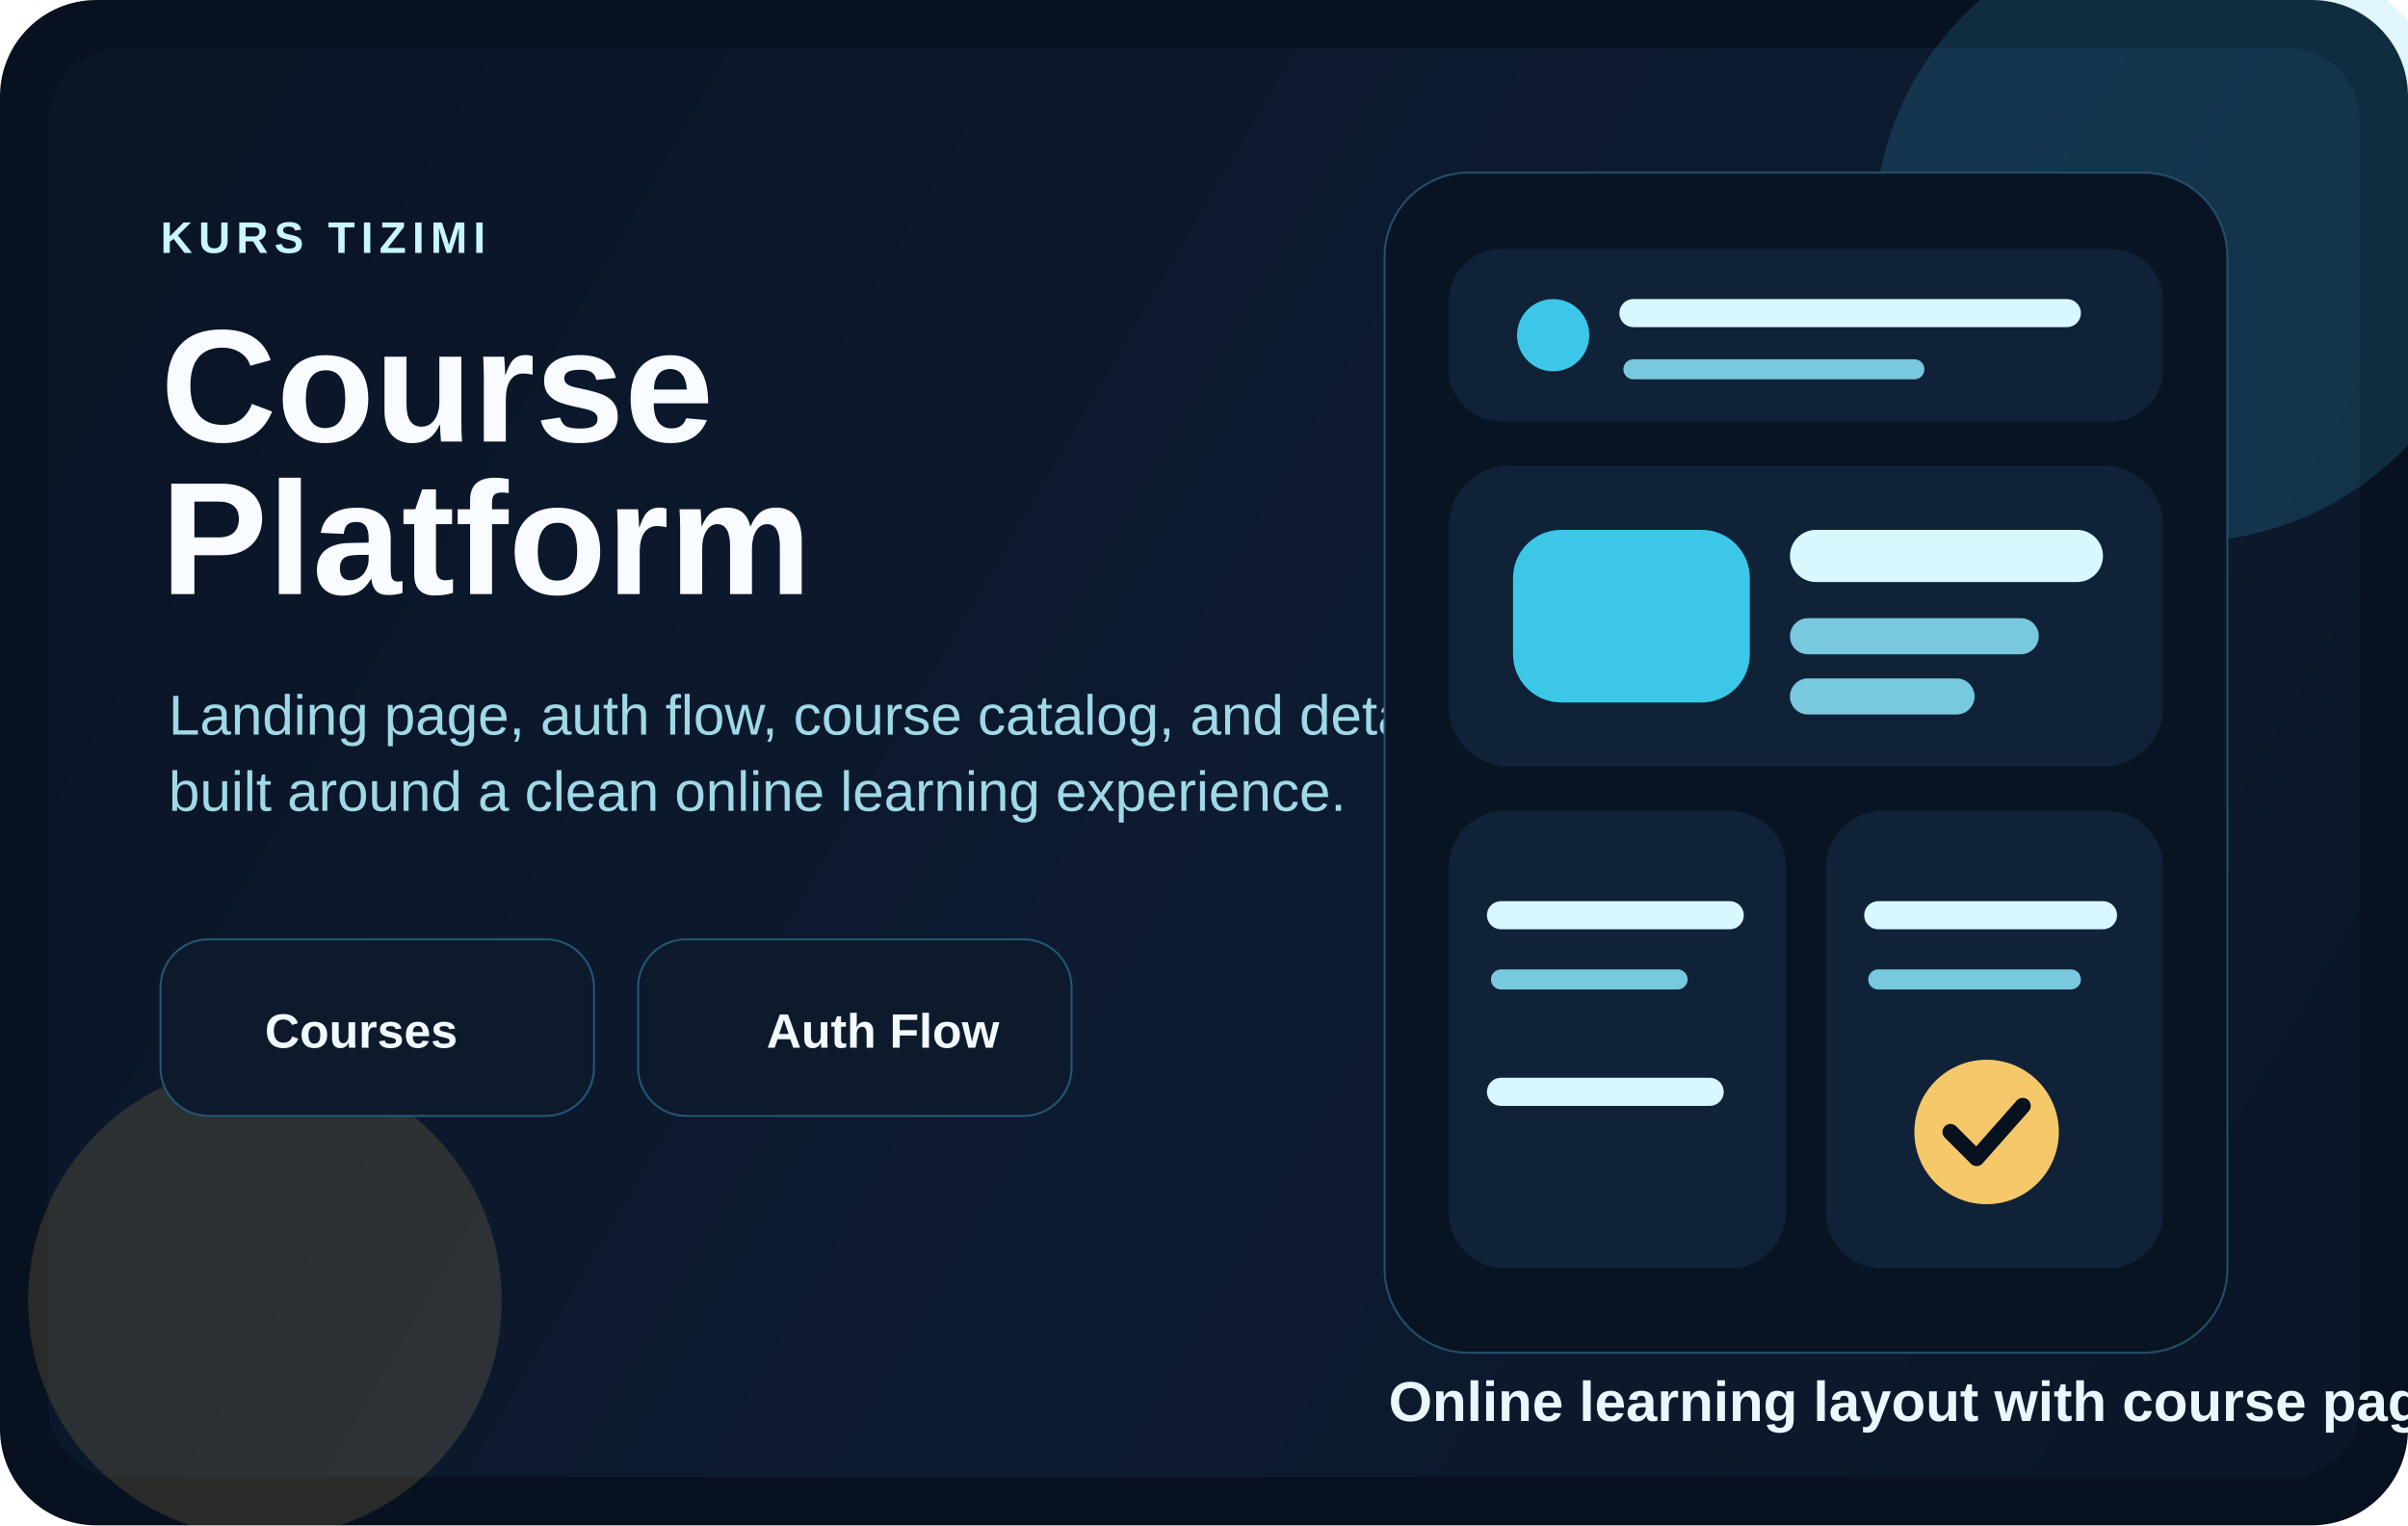
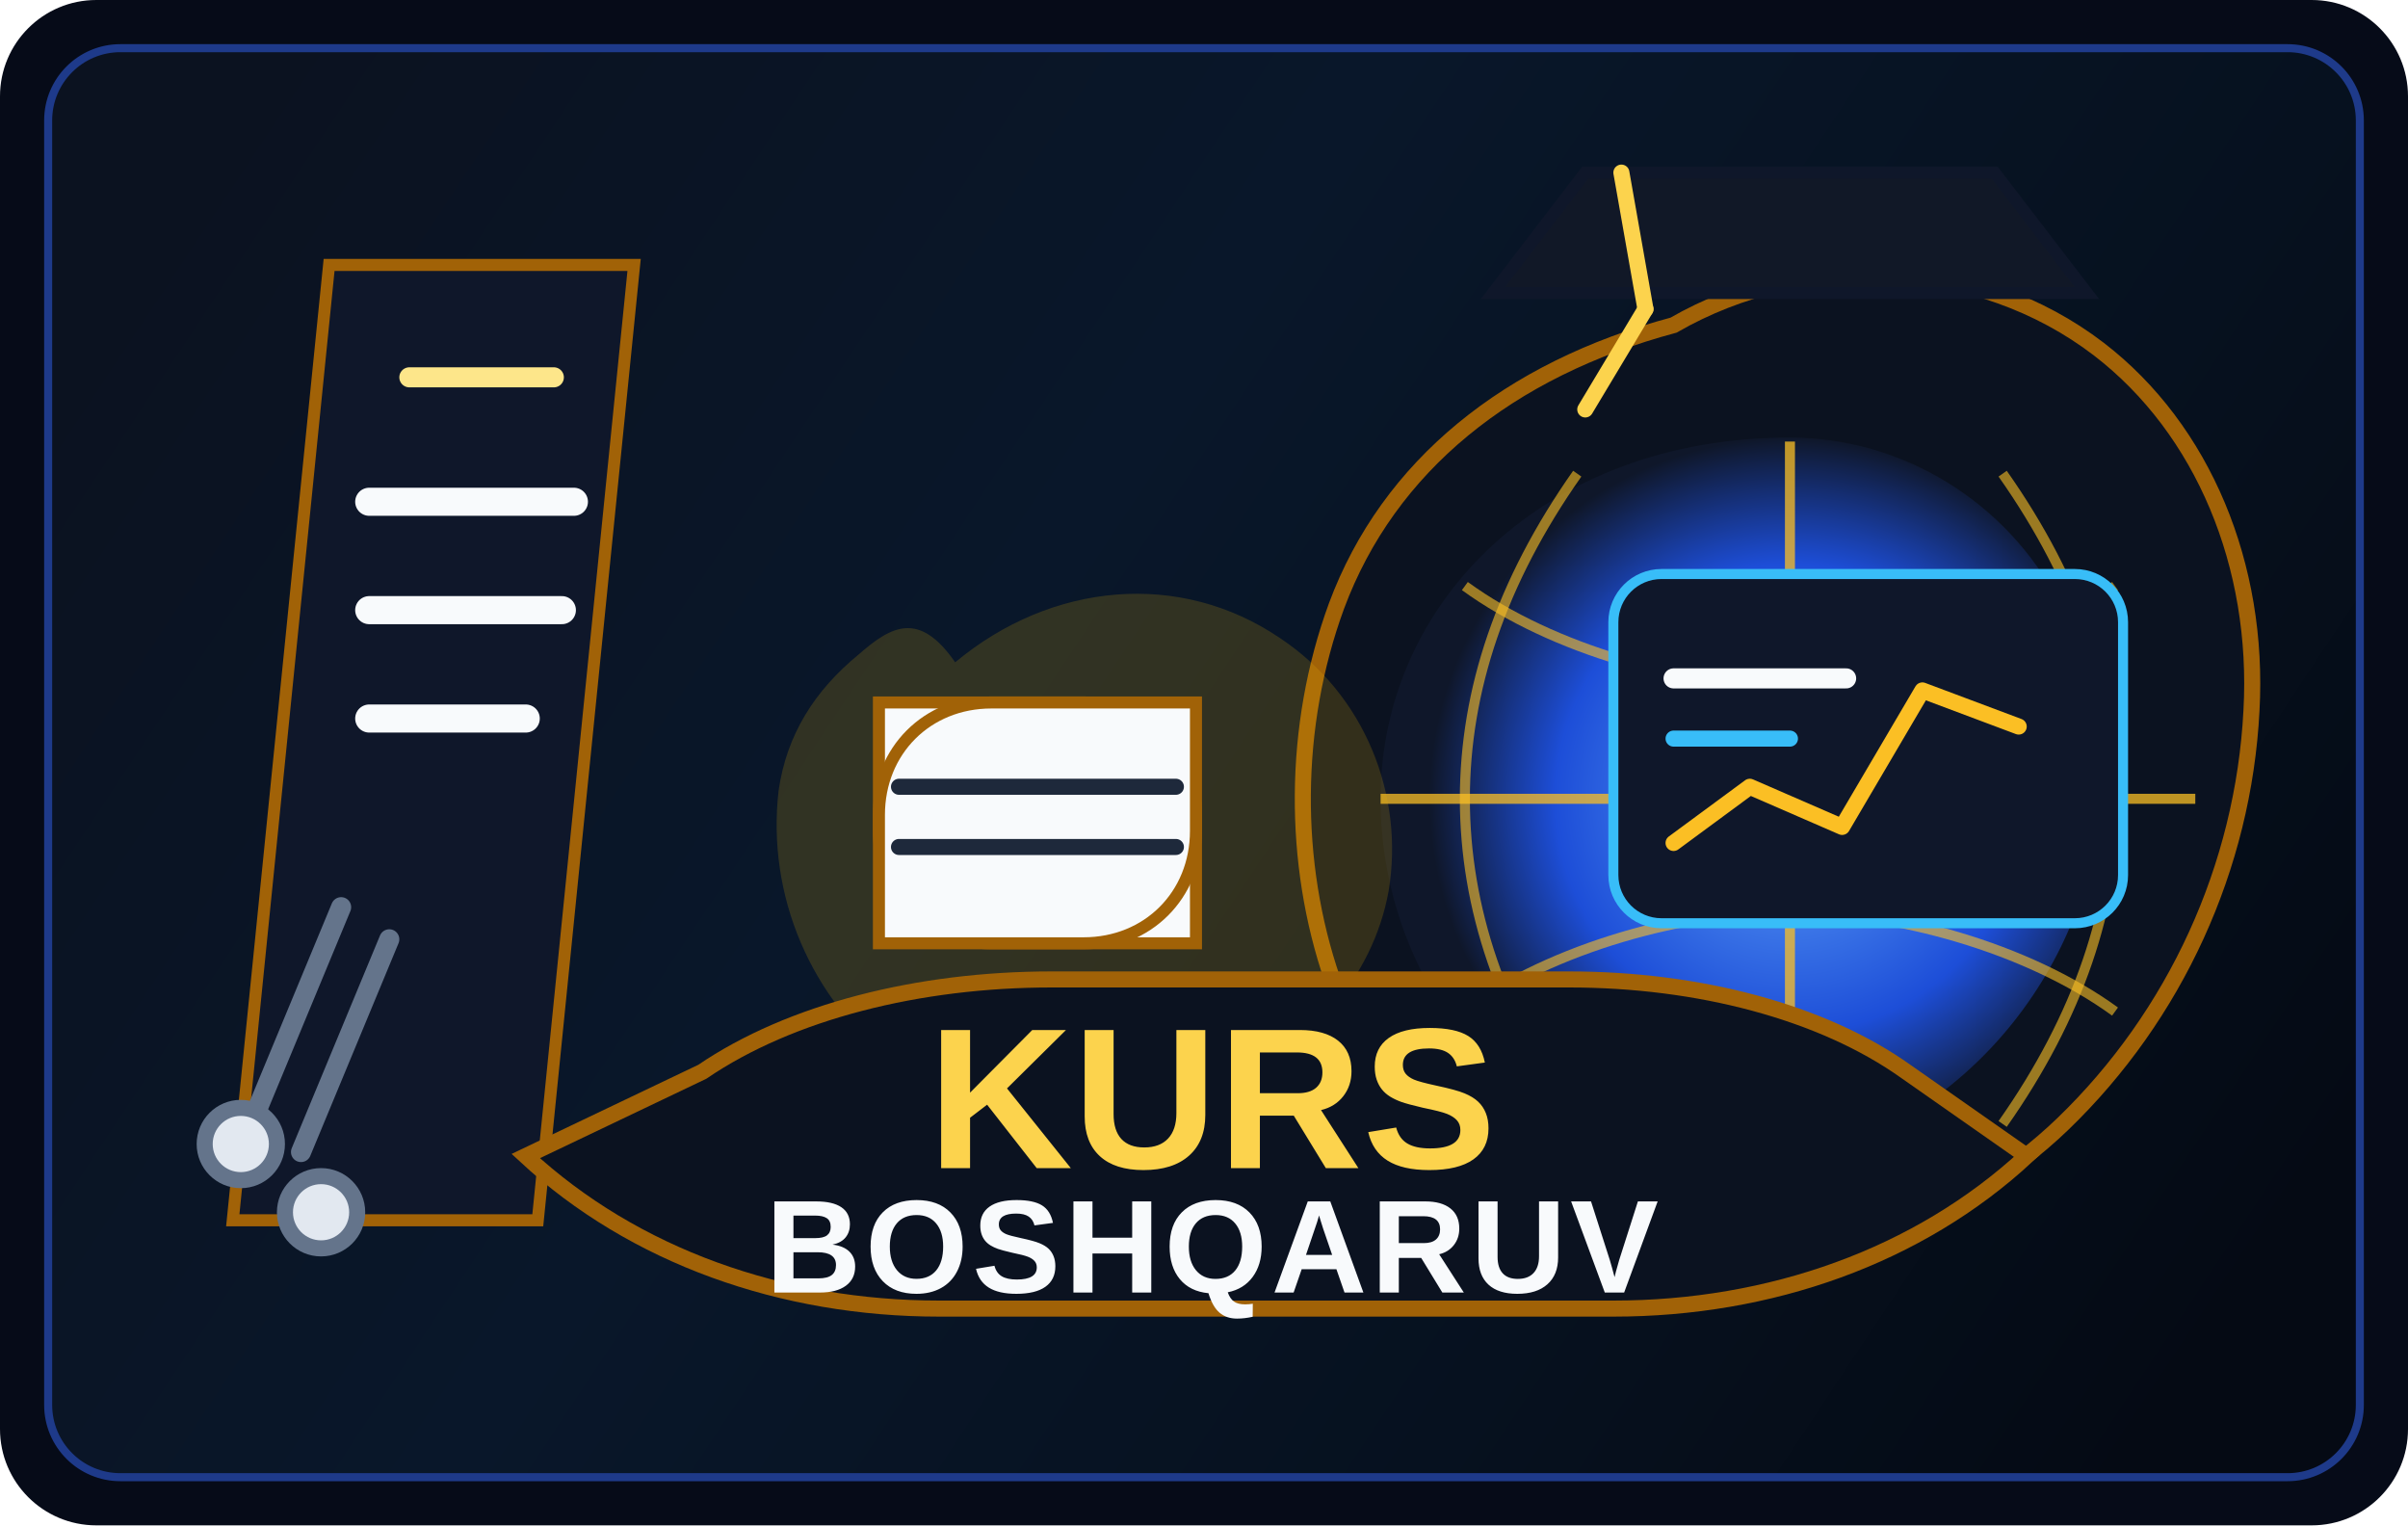
<svg xmlns="http://www.w3.org/2000/svg" width="1200" height="760" viewBox="0 0 1200 760" fill="none">
-   <rect width="1200" height="760" rx="48" fill="#08111F" />
-   <rect x="24" y="24" width="1152" height="712" rx="36" fill="url(#bg)" />
-   <circle cx="1088" cy="116" r="154" fill="#3CC7E8" fill-opacity="0.16" />
-   <circle cx="132" cy="648" r="118" fill="#F5C86A" fill-opacity="0.14" />
-   <text x="80" y="126" fill="#C9F6FF" font-family="Arial, sans-serif" font-size="22" font-weight="700" letter-spacing="3">KURS TIZIMI</text>
-   <text x="80" y="220" fill="#F8FBFF" font-family="Arial, sans-serif" font-size="80" font-weight="800">Course</text>
-   <text x="80" y="296" fill="#F8FBFF" font-family="Arial, sans-serif" font-size="80" font-weight="800">Platform</text>
-   <text x="84" y="366" fill="#9FD9E7" font-family="Arial, sans-serif" font-size="28">Landing page, auth flow, course catalog, and detail pages</text>
-   <text x="84" y="404" fill="#9FD9E7" font-family="Arial, sans-serif" font-size="28">built around a clean online learning experience.</text>
-   <rect x="80" y="468" width="216" height="88" rx="24" fill="#0D1A2C" stroke="#245574" />
-   <rect x="318" y="468" width="216" height="88" rx="24" fill="#0D1A2C" stroke="#245574" />
-   <text x="132" y="522" fill="#F3FAFF" font-family="Arial, sans-serif" font-size="24" font-weight="700">Courses</text>
-   <text x="382" y="522" fill="#F3FAFF" font-family="Arial, sans-serif" font-size="24" font-weight="700">Auth Flow</text>
-   <rect x="690" y="86" width="420" height="588" rx="42" fill="#091423" stroke="#234E69" />
-   <rect x="722" y="124" width="356" height="86" rx="26" fill="#0F2237" />
-   <rect x="722" y="232" width="356" height="150" rx="30" fill="#0F2237" />
-   <rect x="722" y="404" width="168" height="228" rx="28" fill="#0F2237" />
-   <rect x="910" y="404" width="168" height="228" rx="28" fill="#0F2237" />
-   <circle cx="774" cy="167" r="18" fill="#3CC7E8" />
-   <path d="M814 156H1030" stroke="#D8F7FF" stroke-width="14" stroke-linecap="round" />
-   <path d="M814 184H954" stroke="#78C9DE" stroke-width="10" stroke-linecap="round" />
-   <rect x="754" y="264" width="118" height="86" rx="24" fill="#3CC7E8" />
-   <rect x="892" y="264" width="156" height="26" rx="13" fill="#D8F7FF" />
-   <rect x="892" y="308" width="124" height="18" rx="9" fill="#78C9DE" />
-   <rect x="892" y="338" width="92" height="18" rx="9" fill="#78C9DE" />
-   <path d="M748 456H862" stroke="#D8F7FF" stroke-width="14" stroke-linecap="round" />
-   <path d="M748 488H836" stroke="#78C9DE" stroke-width="10" stroke-linecap="round" />
-   <path d="M748 544H852" stroke="#D8F7FF" stroke-width="14" stroke-linecap="round" />
-   <path d="M936 456H1048" stroke="#D8F7FF" stroke-width="14" stroke-linecap="round" />
-   <path d="M936 488H1032" stroke="#78C9DE" stroke-width="10" stroke-linecap="round" />
-   <circle cx="990" cy="564" r="36" fill="#F5C86A" />
-   <path d="M972 564L985 577L1008 551" stroke="#08111F" stroke-width="8" stroke-linecap="round" stroke-linejoin="round" />
-   <text x="692" y="708" fill="#EAF7FF" font-family="Arial, sans-serif" font-size="28" font-weight="700">Online learning layout with course pages and user entry points.</text>
+   <rect width="1200" height="760" rx="48" fill="#060B18" />
+   <rect x="24" y="24" width="1152" height="712" rx="36" fill="url(#bg)" stroke="#1E3A8A" stroke-width="4" />
+   <path d="M164 132L316 132L268 608L116 608L164 132Z" fill="#0F172A" stroke="#A16207" stroke-width="6" />
+   <path d="M204 188H276" stroke="#FDE68A" stroke-width="10" stroke-linecap="round" />
+   <path d="M184 250H286" stroke="#F8FAFC" stroke-width="14" stroke-linecap="round" />
+   <path d="M184 304H280" stroke="#F8FAFC" stroke-width="14" stroke-linecap="round" />
+   <path d="M184 358H262" stroke="#F8FAFC" stroke-width="14" stroke-linecap="round" />
+   <path d="M170 452L126 558" stroke="#64748B" stroke-width="10" stroke-linecap="round" />
+   <path d="M194 468L150 574" stroke="#64748B" stroke-width="10" stroke-linecap="round" />
+   <circle cx="120" cy="570" r="18" fill="#E2E8F0" stroke="#64748B" stroke-width="8" />
+   <circle cx="160" cy="604" r="18" fill="#E2E8F0" stroke="#64748B" stroke-width="8" />
+   <path d="M834 162C900 124 986 128 1046 174C1098 214 1126 282 1122 354C1118 432 1084 506 1028 560C976 610 904 634 838 628C758 620 690 562 664 488C644 430 644 362 666 302C692 232 752 184 834 162Z" fill="#0B1220" stroke="#A16207" stroke-width="8" />
+   <path d="M892 218C948 218 1000 250 1026 300C1048 340 1054 390 1040 438C1016 522 940 584 854 582C760 578 688 494 688 398C688 300 770 218 892 218Z" fill="url(#globe)" />
+   <path d="M892 220V578" stroke="#FBBF24" stroke-width="5" stroke-opacity="0.75" />
+   <path d="M688 398H1094" stroke="#FBBF24" stroke-width="5" stroke-opacity="0.75" />
+   <path d="M730 292C774 324 840 342 892 342C944 342 1010 324 1054 292" stroke="#FBBF24" stroke-width="5" stroke-opacity="0.6" />
+   <path d="M730 504C774 472 840 454 892 454C944 454 1010 472 1054 504" stroke="#FBBF24" stroke-width="5" stroke-opacity="0.6" />
+   <path d="M786 236C748 290 730 344 730 398C730 452 748 506 786 560" stroke="#FBBF24" stroke-width="5" stroke-opacity="0.6" />
+   <path d="M998 236C1036 290 1054 344 1054 398C1054 452 1036 506 998 560" stroke="#FBBF24" stroke-width="5" stroke-opacity="0.6" />
+   <path d="M744 146L790 86H994L1040 146H744Z" fill="#111827" stroke="#0F172A" stroke-width="6" />
+   <path d="M808 86L820 154" stroke="#FCD34D" stroke-width="8" stroke-linecap="round" />
+   <path d="M820 154L790 204" stroke="#FCD34D" stroke-width="8" stroke-linecap="round" />
+   <path d="M476 330C524 290 588 284 638 318C680 346 700 396 692 444C684 488 652 522 610 544C560 570 492 566 446 530C404 498 382 446 388 394C392 366 406 344 428 326C444 312 458 304 476 330Z" fill="#EAB308" fill-opacity="0.18" />
+   <path d="M438 350L540 350C572 350 596 374 596 406V470L494 470C462 470 438 446 438 414V350Z" fill="#F8FAFC" stroke="#A16207" stroke-width="6" />
+   <path d="M596 350L494 350C462 350 438 374 438 406V470L540 470C572 470 596 446 596 414V350Z" fill="#F8FAFC" stroke="#A16207" stroke-width="6" />
+   <path d="M448 392H586" stroke="#1E293B" stroke-width="8" stroke-linecap="round" />
+   <path d="M448 422H586" stroke="#1E293B" stroke-width="8" stroke-linecap="round" />
+   <rect x="804" y="286" width="254" height="174" rx="24" fill="#0F172A" stroke="#38BDF8" stroke-width="5" />
+   <path d="M834 338H920" stroke="#F8FAFC" stroke-width="10" stroke-linecap="round" />
+   <path d="M834 368H892" stroke="#38BDF8" stroke-width="8" stroke-linecap="round" />
+   <path d="M834 420L872 392L918 412L958 344L1006 362" stroke="#FBBF24" stroke-width="8" stroke-linecap="round" stroke-linejoin="round" />
+   <path d="M350 534C394 504 458 488 524 488H782C846 488 908 504 950 534L1010 576C956 626 882 652 804 652H468C390 652 316 626 262 576L350 534Z" fill="#0B1220" stroke="#A16207" stroke-width="8" />
+   <text x="604" y="582" text-anchor="middle" fill="#FCD34D" font-family="Arial, sans-serif" font-size="100" font-weight="800">KURS</text>
+   <text x="604" y="644" text-anchor="middle" fill="#F8FAFC" font-family="Arial, sans-serif" font-size="66" font-weight="800" letter-spacing="2">BOSHQARUV</text>
  <defs>
-     <linearGradient id="bg" x1="86" y1="78" x2="1120" y2="680" gradientUnits="userSpaceOnUse">
-       <stop stop-color="#0A1526" />
-       <stop offset="0.56" stop-color="#0D1B31" />
-       <stop offset="1" stop-color="#0B1728" />
+     <linearGradient id="bg" x1="110" y1="60" x2="1080" y2="704" gradientUnits="userSpaceOnUse">
+       <stop stop-color="#0B1220" />
+       <stop offset="0.4" stop-color="#09172A" />
+       <stop offset="0.75" stop-color="#06111F" />
+       <stop offset="1" stop-color="#050A14" />
    </linearGradient>
+     <radialGradient id="globe" cx="0" cy="0" r="1" gradientUnits="userSpaceOnUse" gradientTransform="translate(892 398) rotate(90) scale(180 180)">
+       <stop stop-color="#60A5FA" />
+       <stop offset="0.65" stop-color="#1D4ED8" />
+       <stop offset="1" stop-color="#0F172A" />
+     </radialGradient>
  </defs>
</svg>
